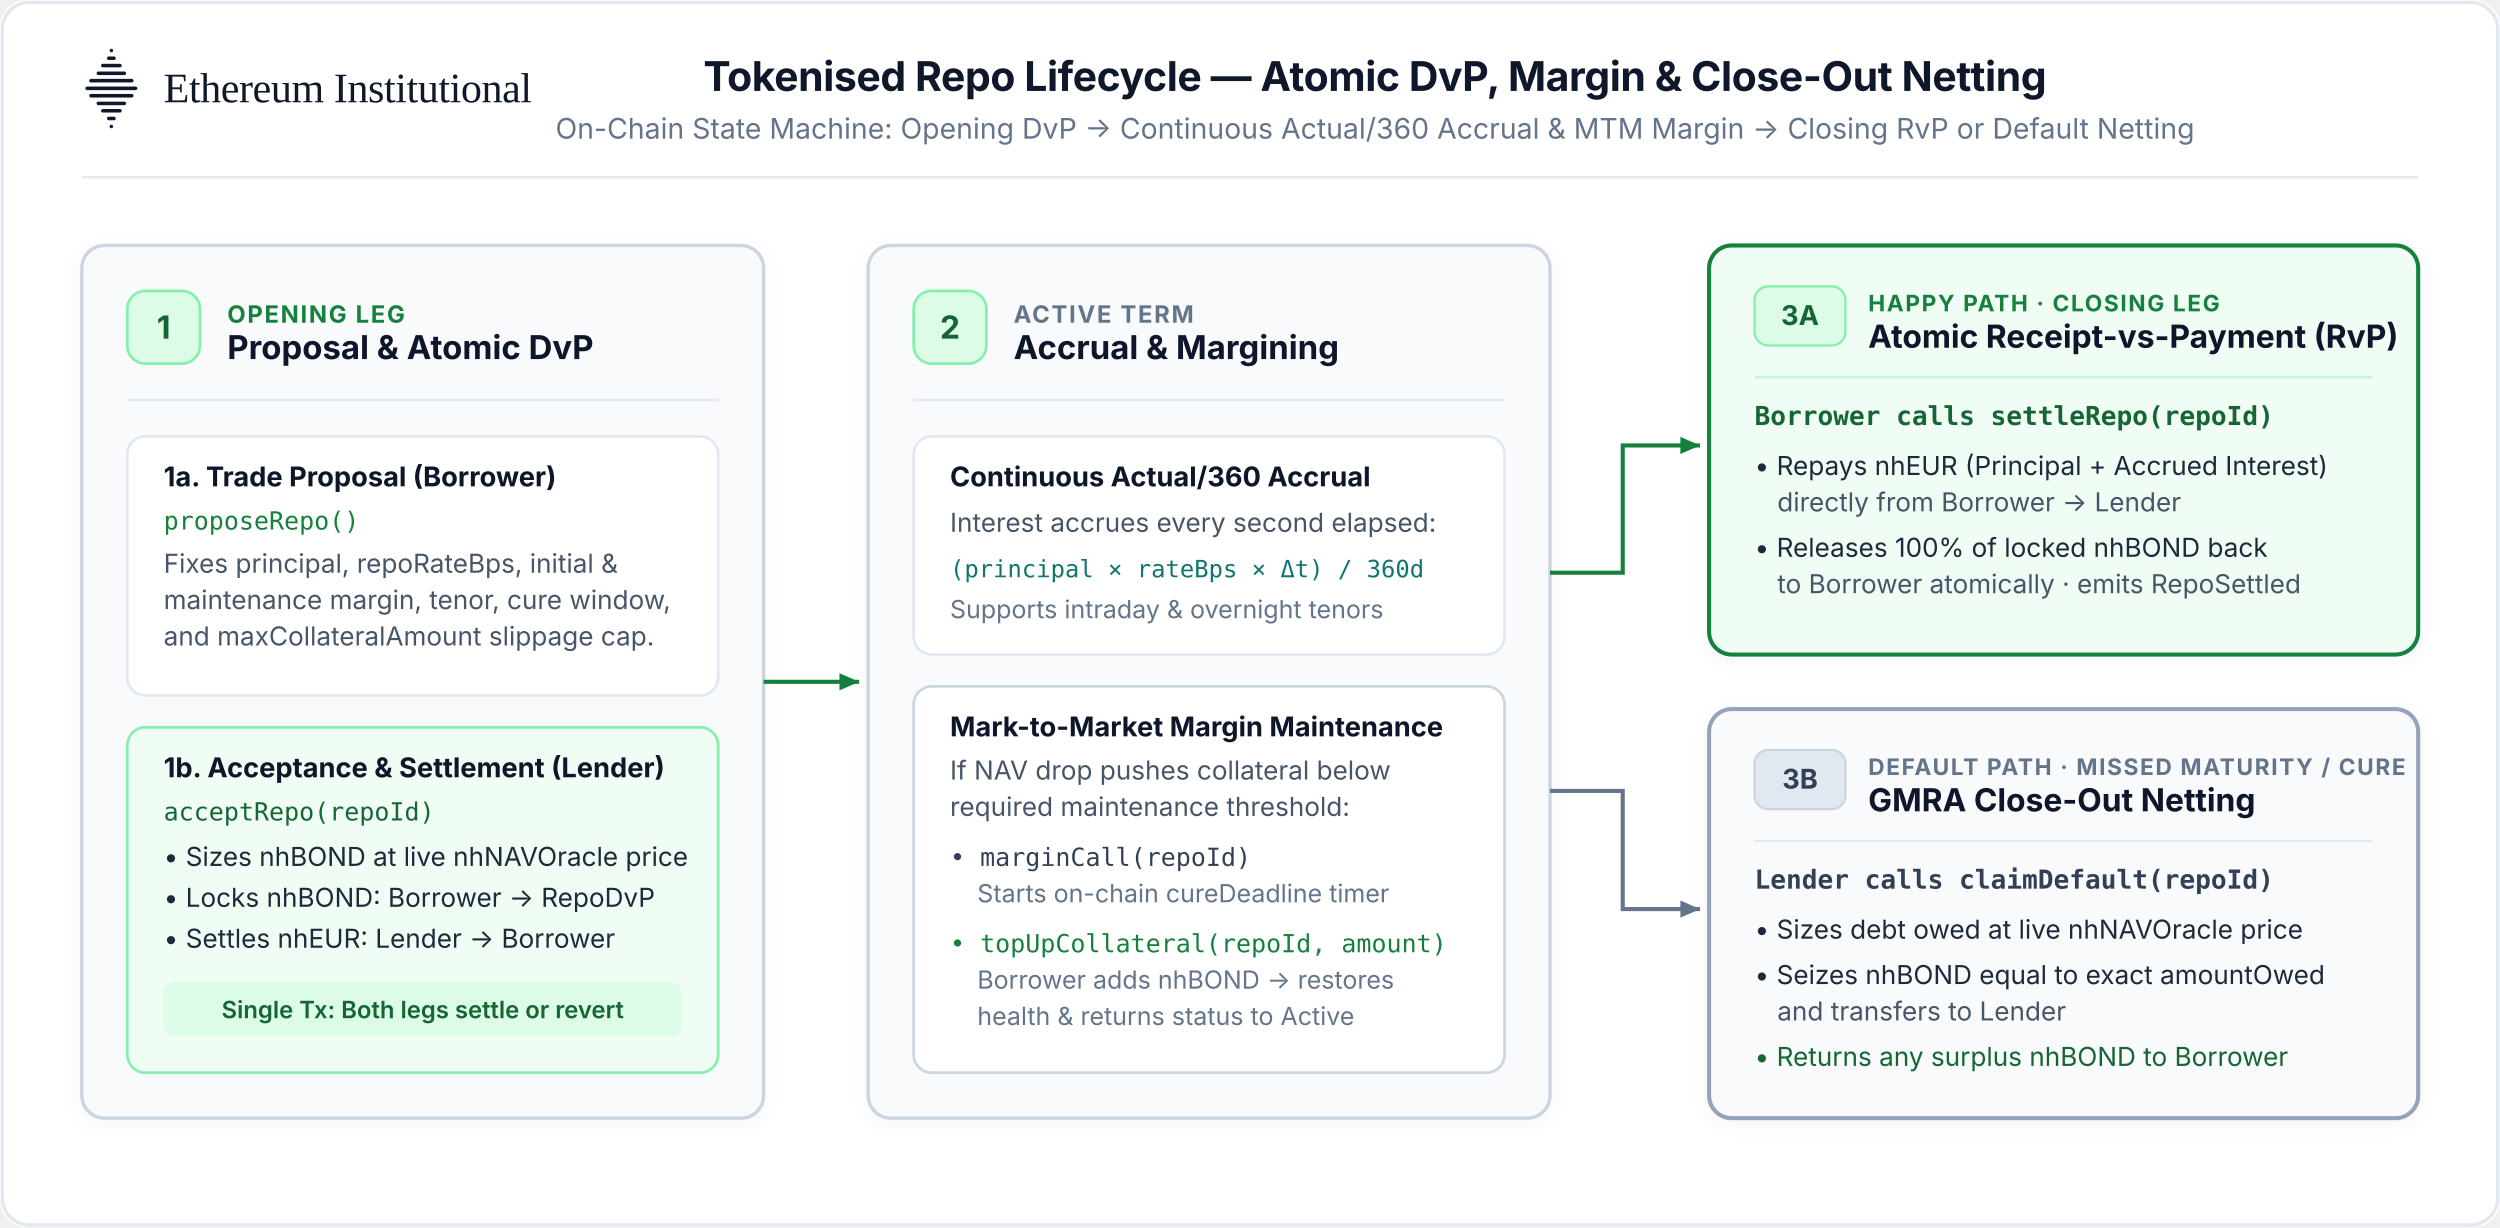
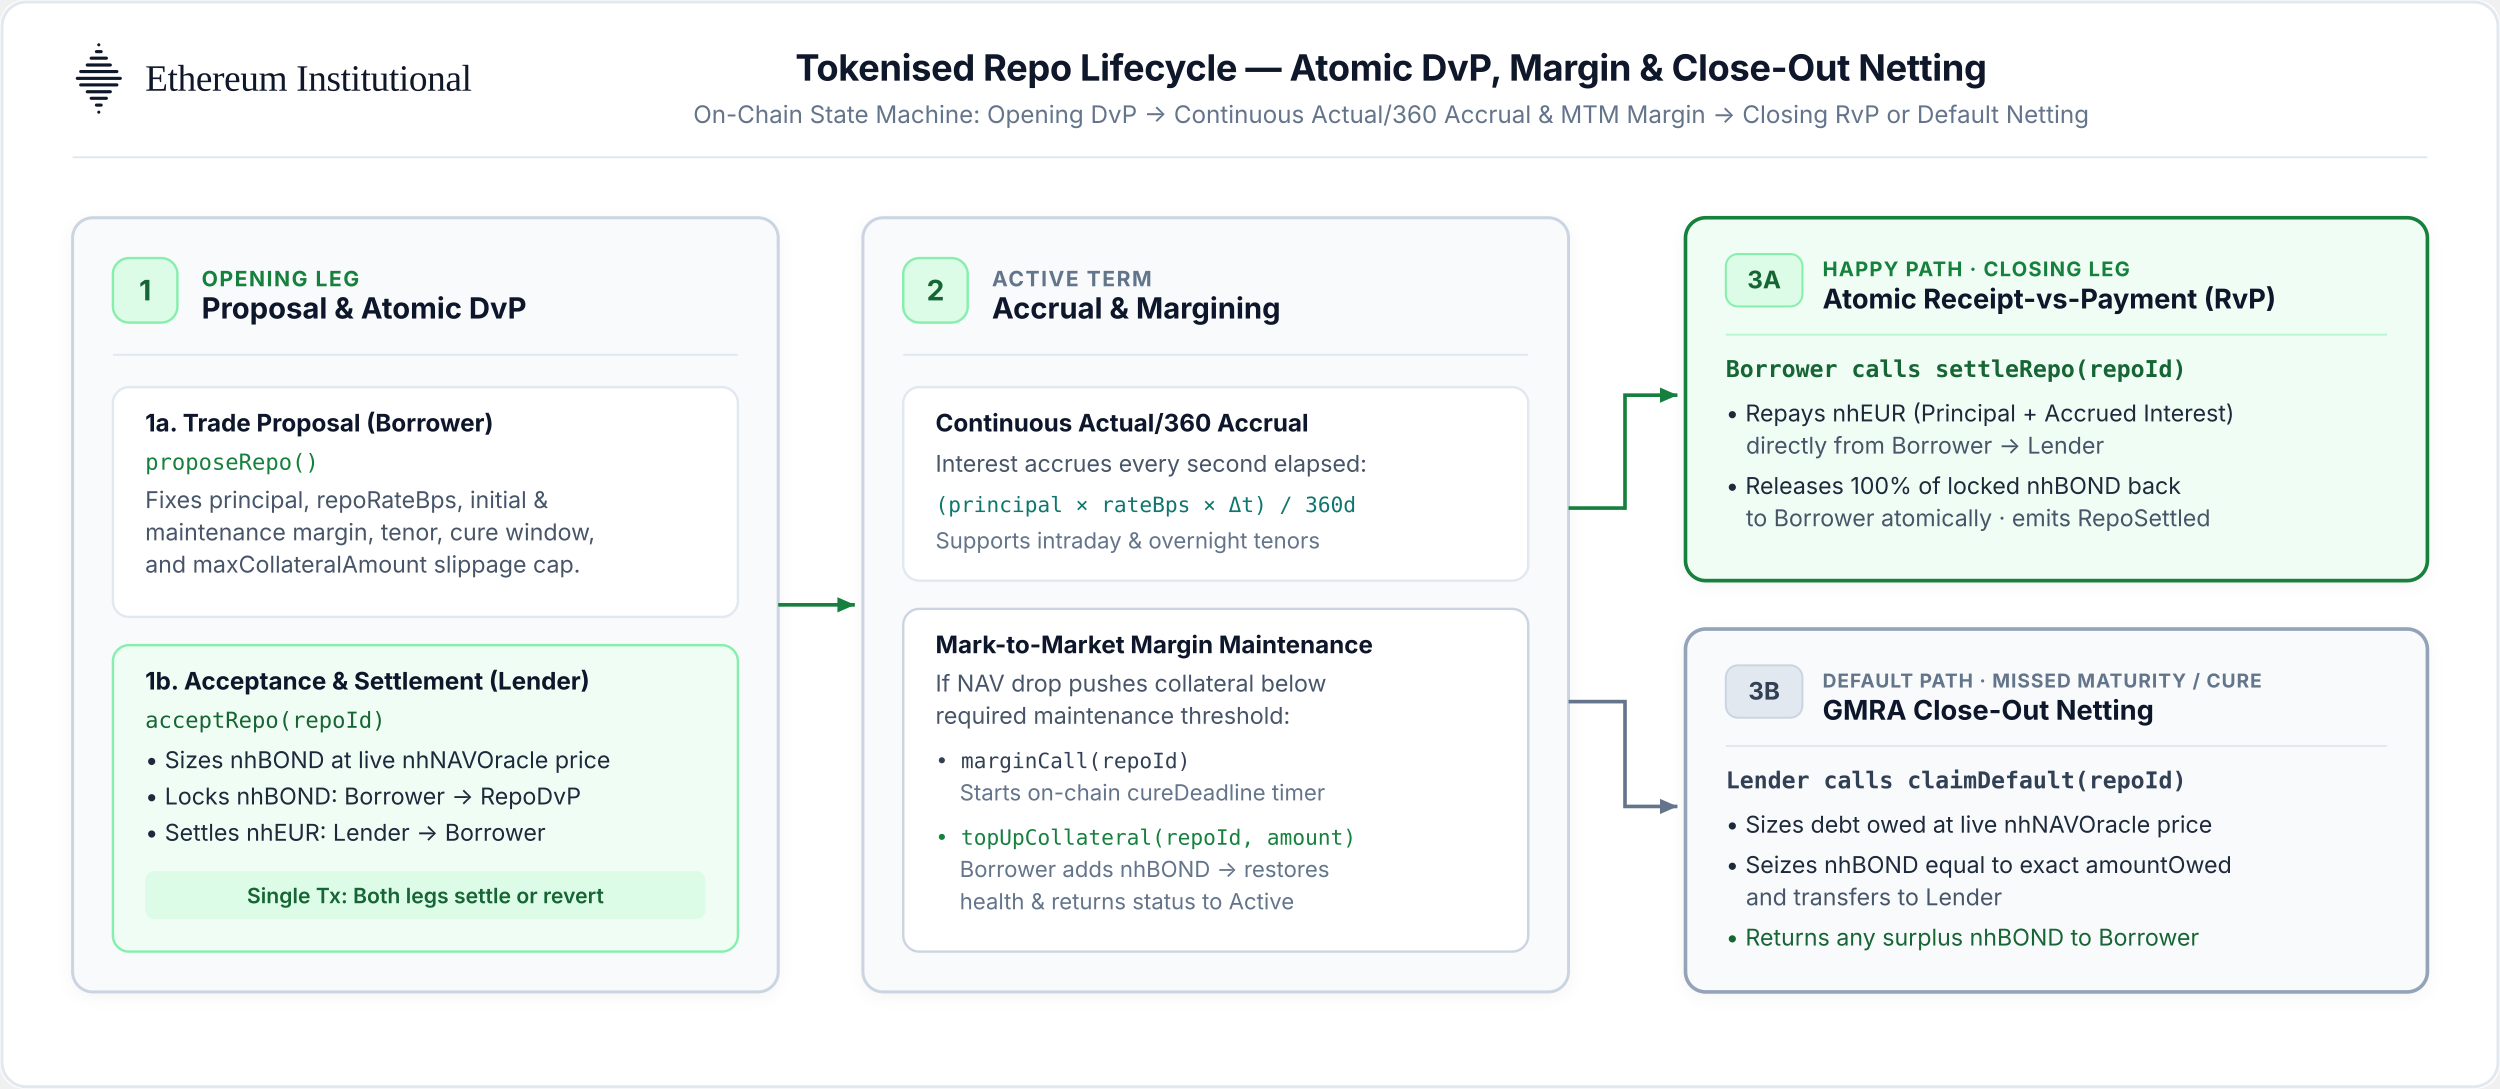
- <svg xmlns="http://www.w3.org/2000/svg" viewBox="0 0 1100 540" width="100%" height="100%" font-family="Inter, -apple-system, BlinkMacSystemFont, 'Segoe UI', Roboto, sans-serif">
+ <svg xmlns="http://www.w3.org/2000/svg" viewBox="0 0 1240 540" width="100%" height="100%" font-family="Inter, -apple-system, BlinkMacSystemFont, 'Segoe UI', Roboto, sans-serif">
  <defs>
    <marker id="arrow-gray" viewBox="0 0 10 10" refX="8" refY="5" markerWidth="6" markerHeight="6" orient="auto-start-reverse">
      <path d="M 0 1.5 L 8 5 L 0 8.5 z" fill="#64748B" />
    </marker>
    <marker id="arrow-green" viewBox="0 0 10 10" refX="8" refY="5" markerWidth="6" markerHeight="6" orient="auto-start-reverse">
      <path d="M 0 1.5 L 8 5 L 0 8.5 z" fill="#15803D" />
    </marker>
    <filter id="card-shadow" x="-4%" y="-4%" width="108%" height="112%">
      <feDropShadow dx="0" dy="2" stdDeviation="4" flood-color="#0F172A" flood-opacity="0.04" />
    </filter>
  </defs>
-   <rect width="1100" height="540" fill="#FFFFFF" rx="12" />
-   <rect x="1" y="1" width="1098" height="538" fill="none" stroke="#E2E8F0" stroke-width="1.5" rx="12" />
+   <rect width="1240" height="540" fill="#FFFFFF" rx="12" />
+   <rect x="1" y="1" width="1238" height="538" fill="none" stroke="#E2E8F0" stroke-width="1.5" rx="12" />
  <g transform="translate(36, 20)">
    <svg x="0" y="0" width="26" height="38" viewBox="100 55 200 290" fill="#0F172A">
      <circle cx="200" cy="71" r="6" />
      <rect x="185" y="91" width="30" height="12" rx="6" />
      <rect x="165" y="116" width="70" height="12" rx="6" />
      <rect x="150" y="142" width="100" height="12" rx="6" />
      <rect x="125" y="167" width="150" height="12" rx="6" />
      <rect x="112" y="193" width="176" height="12" rx="6" />
      <rect x="125" y="218" width="150" height="12" rx="6" />
      <rect x="150" y="244" width="100" height="12" rx="6" />
      <rect x="165" y="269" width="70" height="12" rx="6" />
      <rect x="185" y="295" width="30" height="12" rx="6" />
      <circle cx="200" cy="328" r="6" />
    </svg>
    <text x="36" y="25" font-family="Georgia, 'Times New Roman', serif" font-size="18.5" fill="#0F172A" letter-spacing="-0.01em">Ethereum Institutional</text>
  </g>
-   <text x="605" y="40" text-anchor="middle" font-size="18" font-weight="700" fill="#0F172A" letter-spacing="-0.01em">Tokenised Repo Lifecycle — Atomic DvP, Margin &amp; Close-Out Netting</text>
-   <text x="605" y="61" text-anchor="middle" font-size="12.5" fill="#64748B">On-Chain State Machine: Opening DvP → Continuous Actual/360 Accrual &amp; MTM Margin → Closing RvP or Default Netting</text>
-   <line x1="36" y1="78" x2="1064" y2="78" stroke="#E2E8F0" stroke-width="1" />
+   <text x="690" y="40" text-anchor="middle" font-size="18" font-weight="700" fill="#0F172A" letter-spacing="-0.01em">Tokenised Repo Lifecycle — Atomic DvP, Margin &amp; Close-Out Netting</text>
+   <text x="690" y="61" text-anchor="middle" font-size="12" fill="#64748B">On-Chain State Machine: Opening DvP → Continuous Actual/360 Accrual &amp; MTM Margin → Closing RvP or Default Netting</text>
+   <line x1="36" y1="78" x2="1204" y2="78" stroke="#E2E8F0" stroke-width="1" />
  <g filter="url(#card-shadow)">
-     <rect x="36" y="108" width="300" height="384" rx="10" fill="#F8FAFC" stroke="#CBD5E1" stroke-width="1.5" />
+     <rect x="36" y="108" width="350" height="384" rx="10" fill="#F8FAFC" stroke="#CBD5E1" stroke-width="1.5" />
    <rect x="56" y="128" width="32" height="32" rx="8" fill="#DCFCE7" stroke="#86EFAC" stroke-width="1.2" />
    <text x="72" y="149" text-anchor="middle" font-size="14" font-weight="700" fill="#166534">1</text>
    <text x="100" y="142" font-size="10.5" font-weight="700" fill="#15803D" letter-spacing="0.07em">OPENING LEG</text>
    <text x="100" y="158" font-size="14.5" font-weight="700" fill="#0F172A">Proposal &amp; Atomic DvP</text>
-     <line x1="56" y1="176" x2="316" y2="176" stroke="#E2E8F0" stroke-width="1" />
-     <rect x="56" y="192" width="260" height="114" rx="8" fill="#FFFFFF" stroke="#E2E8F0" stroke-width="1.2" />
+     <line x1="56" y1="176" x2="366" y2="176" stroke="#E2E8F0" stroke-width="1" />
+     <rect x="56" y="192" width="310" height="114" rx="8" fill="#FFFFFF" stroke="#E2E8F0" stroke-width="1.2" />
    <text x="72" y="214" font-size="12" font-weight="700" fill="#0F172A">1a. Trade Proposal (Borrower)</text>
    <text x="72" y="233" font-size="11" font-family="ui-monospace, SFMono-Regular, Menlo, monospace" fill="#15803D">proposeRepo()</text>
    <text x="72" y="252" font-size="11.5" fill="#475569">Fixes principal, repoRateBps, initial &amp;</text>
    <text x="72" y="268" font-size="11.5" fill="#475569">maintenance margin, tenor, cure window,</text>
    <text x="72" y="284" font-size="11.5" fill="#475569">and maxCollateralAmount slippage cap.</text>
-     <rect x="56" y="320" width="260" height="152" rx="8" fill="#F0FDF4" stroke="#86EFAC" stroke-width="1.2" />
+     <rect x="56" y="320" width="310" height="152" rx="8" fill="#F0FDF4" stroke="#86EFAC" stroke-width="1.2" />
    <text x="72" y="342" font-size="12" font-weight="700" fill="#0F172A">1b. Acceptance &amp; Settlement (Lender)</text>
    <text x="72" y="361" font-size="11" font-family="ui-monospace, SFMono-Regular, Menlo, monospace" fill="#166534">acceptRepo(repoId)</text>
    <text x="72" y="381" font-size="11.5" fill="#1E293B">• Sizes nhBOND at live nhNAVOracle price</text>
    <text x="72" y="399" font-size="11.5" fill="#1E293B">• Locks nhBOND: Borrower → RepoDvP</text>
    <text x="72" y="417" font-size="11.5" fill="#1E293B">• Settles nhEUR: Lender → Borrower</text>
-     <rect x="72" y="432" width="228" height="24" rx="5" fill="#DCFCE7" />
-     <text x="186" y="448" text-anchor="middle" font-size="10.5" font-weight="600" fill="#166534">Single Tx: Both legs settle or revert</text>
+     <rect x="72" y="432" width="278" height="24" rx="5" fill="#DCFCE7" />
+     <text x="211" y="448" text-anchor="middle" font-size="10.5" font-weight="600" fill="#166534">Single Tx: Both legs settle or revert</text>
  </g>
-   <line x1="336" y1="300" x2="378" y2="300" stroke="#15803D" stroke-width="1.8" marker-end="url(#arrow-green)" />
+   <line x1="386" y1="300" x2="424" y2="300" stroke="#15803D" stroke-width="1.8" marker-end="url(#arrow-green)" />
  <g filter="url(#card-shadow)">
-     <rect x="382" y="108" width="300" height="384" rx="10" fill="#F8FAFC" stroke="#CBD5E1" stroke-width="1.5" />
-     <rect x="402" y="128" width="32" height="32" rx="8" fill="#DCFCE7" stroke="#86EFAC" stroke-width="1.2" />
-     <text x="418" y="149" text-anchor="middle" font-size="14" font-weight="700" fill="#166534">2</text>
-     <text x="446" y="142" font-size="10.5" font-weight="700" fill="#64748B" letter-spacing="0.07em">ACTIVE TERM</text>
-     <text x="446" y="158" font-size="14.5" font-weight="700" fill="#0F172A">Accrual &amp; Margining</text>
-     <line x1="402" y1="176" x2="662" y2="176" stroke="#E2E8F0" stroke-width="1" />
-     <rect x="402" y="192" width="260" height="96" rx="8" fill="#FFFFFF" stroke="#E2E8F0" stroke-width="1.2" />
-     <text x="418" y="214" font-size="12" font-weight="700" fill="#0F172A">Continuous Actual/360 Accrual</text>
-     <text x="418" y="234" font-size="11.5" fill="#475569">Interest accrues every second elapsed:</text>
-     <text x="418" y="254" font-size="10.5" font-family="ui-monospace, SFMono-Regular, Menlo, monospace" fill="#0F766E">(principal × rateBps × Δt) / 360d</text>
-     <text x="418" y="272" font-size="11" fill="#64748B">Supports intraday &amp; overnight tenors</text>
-     <rect x="402" y="302" width="260" height="170" rx="8" fill="#FFFFFF" stroke="#CBD5E1" stroke-width="1.2" />
-     <text x="418" y="324" font-size="12" font-weight="700" fill="#0F172A">Mark-to-Market Margin Maintenance</text>
-     <text x="418" y="343" font-size="11.5" fill="#475569">If NAV drop pushes collateral below</text>
-     <text x="418" y="359" font-size="11.5" fill="#475569">required maintenance threshold:</text>
-     <text x="418" y="381" font-size="11" font-family="ui-monospace, SFMono-Regular, Menlo, monospace" fill="#334155">• marginCall(repoId)</text>
-     <text x="430" y="397" font-size="11" fill="#64748B">Starts on-chain cureDeadline timer</text>
-     <text x="418" y="419" font-size="11" font-family="ui-monospace, SFMono-Regular, Menlo, monospace" fill="#15803D">• topUpCollateral(repoId, amount)</text>
-     <text x="430" y="435" font-size="11" fill="#64748B">Borrower adds nhBOND → restores</text>
-     <text x="430" y="451" font-size="11" fill="#64748B">health &amp; returns status to Active</text>
+     <rect x="428" y="108" width="350" height="384" rx="10" fill="#F8FAFC" stroke="#CBD5E1" stroke-width="1.5" />
+     <rect x="448" y="128" width="32" height="32" rx="8" fill="#DCFCE7" stroke="#86EFAC" stroke-width="1.2" />
+     <text x="464" y="149" text-anchor="middle" font-size="14" font-weight="700" fill="#166534">2</text>
+     <text x="492" y="142" font-size="10.5" font-weight="700" fill="#64748B" letter-spacing="0.07em">ACTIVE TERM</text>
+     <text x="492" y="158" font-size="14.5" font-weight="700" fill="#0F172A">Accrual &amp; Margining</text>
+     <line x1="448" y1="176" x2="758" y2="176" stroke="#E2E8F0" stroke-width="1" />
+     <rect x="448" y="192" width="310" height="96" rx="8" fill="#FFFFFF" stroke="#E2E8F0" stroke-width="1.2" />
+     <text x="464" y="214" font-size="12" font-weight="700" fill="#0F172A">Continuous Actual/360 Accrual</text>
+     <text x="464" y="234" font-size="11.5" fill="#475569">Interest accrues every second elapsed:</text>
+     <text x="464" y="254" font-size="10.5" font-family="ui-monospace, SFMono-Regular, Menlo, monospace" fill="#0F766E">(principal × rateBps × Δt) / 360d</text>
+     <text x="464" y="272" font-size="11" fill="#64748B">Supports intraday &amp; overnight tenors</text>
+     <rect x="448" y="302" width="310" height="170" rx="8" fill="#FFFFFF" stroke="#CBD5E1" stroke-width="1.2" />
+     <text x="464" y="324" font-size="12" font-weight="700" fill="#0F172A">Mark-to-Market Margin Maintenance</text>
+     <text x="464" y="343" font-size="11.5" fill="#475569">If NAV drop pushes collateral below</text>
+     <text x="464" y="359" font-size="11.5" fill="#475569">required maintenance threshold:</text>
+     <text x="464" y="381" font-size="10.5" font-family="ui-monospace, SFMono-Regular, Menlo, monospace" fill="#334155">• marginCall(repoId)</text>
+     <text x="476" y="397" font-size="11" fill="#64748B">Starts on-chain cureDeadline timer</text>
+     <text x="464" y="419" font-size="10.5" font-family="ui-monospace, SFMono-Regular, Menlo, monospace" fill="#15803D">• topUpCollateral(repoId, amount)</text>
+     <text x="476" y="435" font-size="11" fill="#64748B">Borrower adds nhBOND → restores</text>
+     <text x="476" y="451" font-size="11" fill="#64748B">health &amp; returns status to Active</text>
  </g>
-   <path d="M 682 252 L 714 252 L 714 196 L 748 196" fill="none" stroke="#15803D" stroke-width="1.8" marker-end="url(#arrow-green)" />
-   <path d="M 682 348 L 714 348 L 714 400 L 748 400" fill="none" stroke="#64748B" stroke-width="1.8" marker-end="url(#arrow-gray)" />
+   <path d="M 778 252 L 806 252 L 806 196 L 832 196" fill="none" stroke="#15803D" stroke-width="1.8" marker-end="url(#arrow-green)" />
+   <path d="M 778 348 L 806 348 L 806 400 L 832 400" fill="none" stroke="#64748B" stroke-width="1.8" marker-end="url(#arrow-gray)" />
  <g filter="url(#card-shadow)">
-     <rect x="752" y="108" width="312" height="180" rx="10" fill="#F0FDF4" stroke="#15803D" stroke-width="1.8" />
-     <rect x="772" y="126" width="40" height="26" rx="6" fill="#DCFCE7" stroke="#86EFAC" stroke-width="1" />
-     <text x="792" y="143" text-anchor="middle" font-size="12" font-weight="700" fill="#166534">3A</text>
-     <text x="822" y="137" font-size="10" font-weight="700" fill="#15803D" letter-spacing="0.07em">HAPPY PATH · CLOSING LEG</text>
-     <text x="822" y="153" font-size="14" font-weight="700" fill="#0F172A">Atomic Receipt-vs-Payment (RvP)</text>
-     <line x1="772" y1="166" x2="1044" y2="166" stroke="#BBF7D0" stroke-width="1" />
-     <text x="772" y="187" font-size="11.5" font-family="ui-monospace, SFMono-Regular, Menlo, monospace" font-weight="600" fill="#166534">Borrower calls settleRepo(repoId)</text>
-     <text x="772" y="209" font-size="11.5" fill="#1E293B">• Repays nhEUR (Principal + Accrued Interest)</text>
-     <text x="782" y="225" font-size="11.5" fill="#475569">directly from Borrower → Lender</text>
-     <text x="772" y="245" font-size="11.5" fill="#1E293B">• Releases 100% of locked nhBOND back</text>
-     <text x="782" y="261" font-size="11.5" fill="#475569">to Borrower atomically · emits RepoSettled</text>
+     <rect x="836" y="108" width="368" height="180" rx="10" fill="#F0FDF4" stroke="#15803D" stroke-width="1.8" />
+     <rect x="856" y="126" width="38" height="26" rx="6" fill="#DCFCE7" stroke="#86EFAC" stroke-width="1" />
+     <text x="875" y="143" text-anchor="middle" font-size="12" font-weight="700" fill="#166534">3A</text>
+     <text x="904" y="137" font-size="10" font-weight="700" fill="#15803D" letter-spacing="0.06em">HAPPY PATH · CLOSING LEG</text>
+     <text x="904" y="153" font-size="13.5" font-weight="700" fill="#0F172A">Atomic Receipt-vs-Payment (RvP)</text>
+     <line x1="856" y1="166" x2="1184" y2="166" stroke="#BBF7D0" stroke-width="1" />
+     <text x="856" y="187" font-size="11.5" font-family="ui-monospace, SFMono-Regular, Menlo, monospace" font-weight="600" fill="#166534">Borrower calls settleRepo(repoId)</text>
+     <text x="856" y="209" font-size="11.5" fill="#1E293B">• Repays nhEUR (Principal + Accrued Interest)</text>
+     <text x="866" y="225" font-size="11.5" fill="#475569">directly from Borrower → Lender</text>
+     <text x="856" y="245" font-size="11.5" fill="#1E293B">• Releases 100% of locked nhBOND back</text>
+     <text x="866" y="261" font-size="11.5" fill="#475569">to Borrower atomically · emits RepoSettled</text>
  </g>
  <g filter="url(#card-shadow)">
-     <rect x="752" y="312" width="312" height="180" rx="10" fill="#F8FAFC" stroke="#94A3B8" stroke-width="1.8" />
-     <rect x="772" y="330" width="40" height="26" rx="6" fill="#E2E8F0" stroke="#CBD5E1" stroke-width="1" />
-     <text x="792" y="347" text-anchor="middle" font-size="12" font-weight="700" fill="#334155">3B</text>
-     <text x="822" y="341" font-size="10" font-weight="700" fill="#64748B" letter-spacing="0.07em">DEFAULT PATH · MISSED MATURITY / CURE</text>
-     <text x="822" y="357" font-size="14" font-weight="700" fill="#0F172A">GMRA Close-Out Netting</text>
-     <line x1="772" y1="370" x2="1044" y2="370" stroke="#E2E8F0" stroke-width="1" />
-     <text x="772" y="391" font-size="11.5" font-family="ui-monospace, SFMono-Regular, Menlo, monospace" font-weight="600" fill="#334155">Lender calls claimDefault(repoId)</text>
-     <text x="772" y="413" font-size="11.5" fill="#1E293B">• Sizes debt owed at live nhNAVOracle price</text>
-     <text x="772" y="433" font-size="11.5" fill="#1E293B">• Seizes nhBOND equal to exact amountOwed</text>
-     <text x="782" y="449" font-size="11.5" fill="#475569">and transfers to Lender</text>
-     <text x="772" y="469" font-size="11.5" fill="#166534">• Returns any surplus nhBOND to Borrower</text>
+     <rect x="836" y="312" width="368" height="180" rx="10" fill="#F8FAFC" stroke="#94A3B8" stroke-width="1.8" />
+     <rect x="856" y="330" width="38" height="26" rx="6" fill="#E2E8F0" stroke="#CBD5E1" stroke-width="1" />
+     <text x="875" y="347" text-anchor="middle" font-size="12" font-weight="700" fill="#334155">3B</text>
+     <text x="904" y="341" font-size="9.5" font-weight="700" fill="#64748B" letter-spacing="0.05em">DEFAULT PATH · MISSED MATURITY / CURE</text>
+     <text x="904" y="357" font-size="13.5" font-weight="700" fill="#0F172A">GMRA Close-Out Netting</text>
+     <line x1="856" y1="370" x2="1184" y2="370" stroke="#E2E8F0" stroke-width="1" />
+     <text x="856" y="391" font-size="11.5" font-family="ui-monospace, SFMono-Regular, Menlo, monospace" font-weight="600" fill="#334155">Lender calls claimDefault(repoId)</text>
+     <text x="856" y="413" font-size="11.5" fill="#1E293B">• Sizes debt owed at live nhNAVOracle price</text>
+     <text x="856" y="433" font-size="11.5" fill="#1E293B">• Seizes nhBOND equal to exact amountOwed</text>
+     <text x="866" y="449" font-size="11.5" fill="#475569">and transfers to Lender</text>
+     <text x="856" y="469" font-size="11.5" fill="#166534">• Returns any surplus nhBOND to Borrower</text>
  </g>
</svg>
